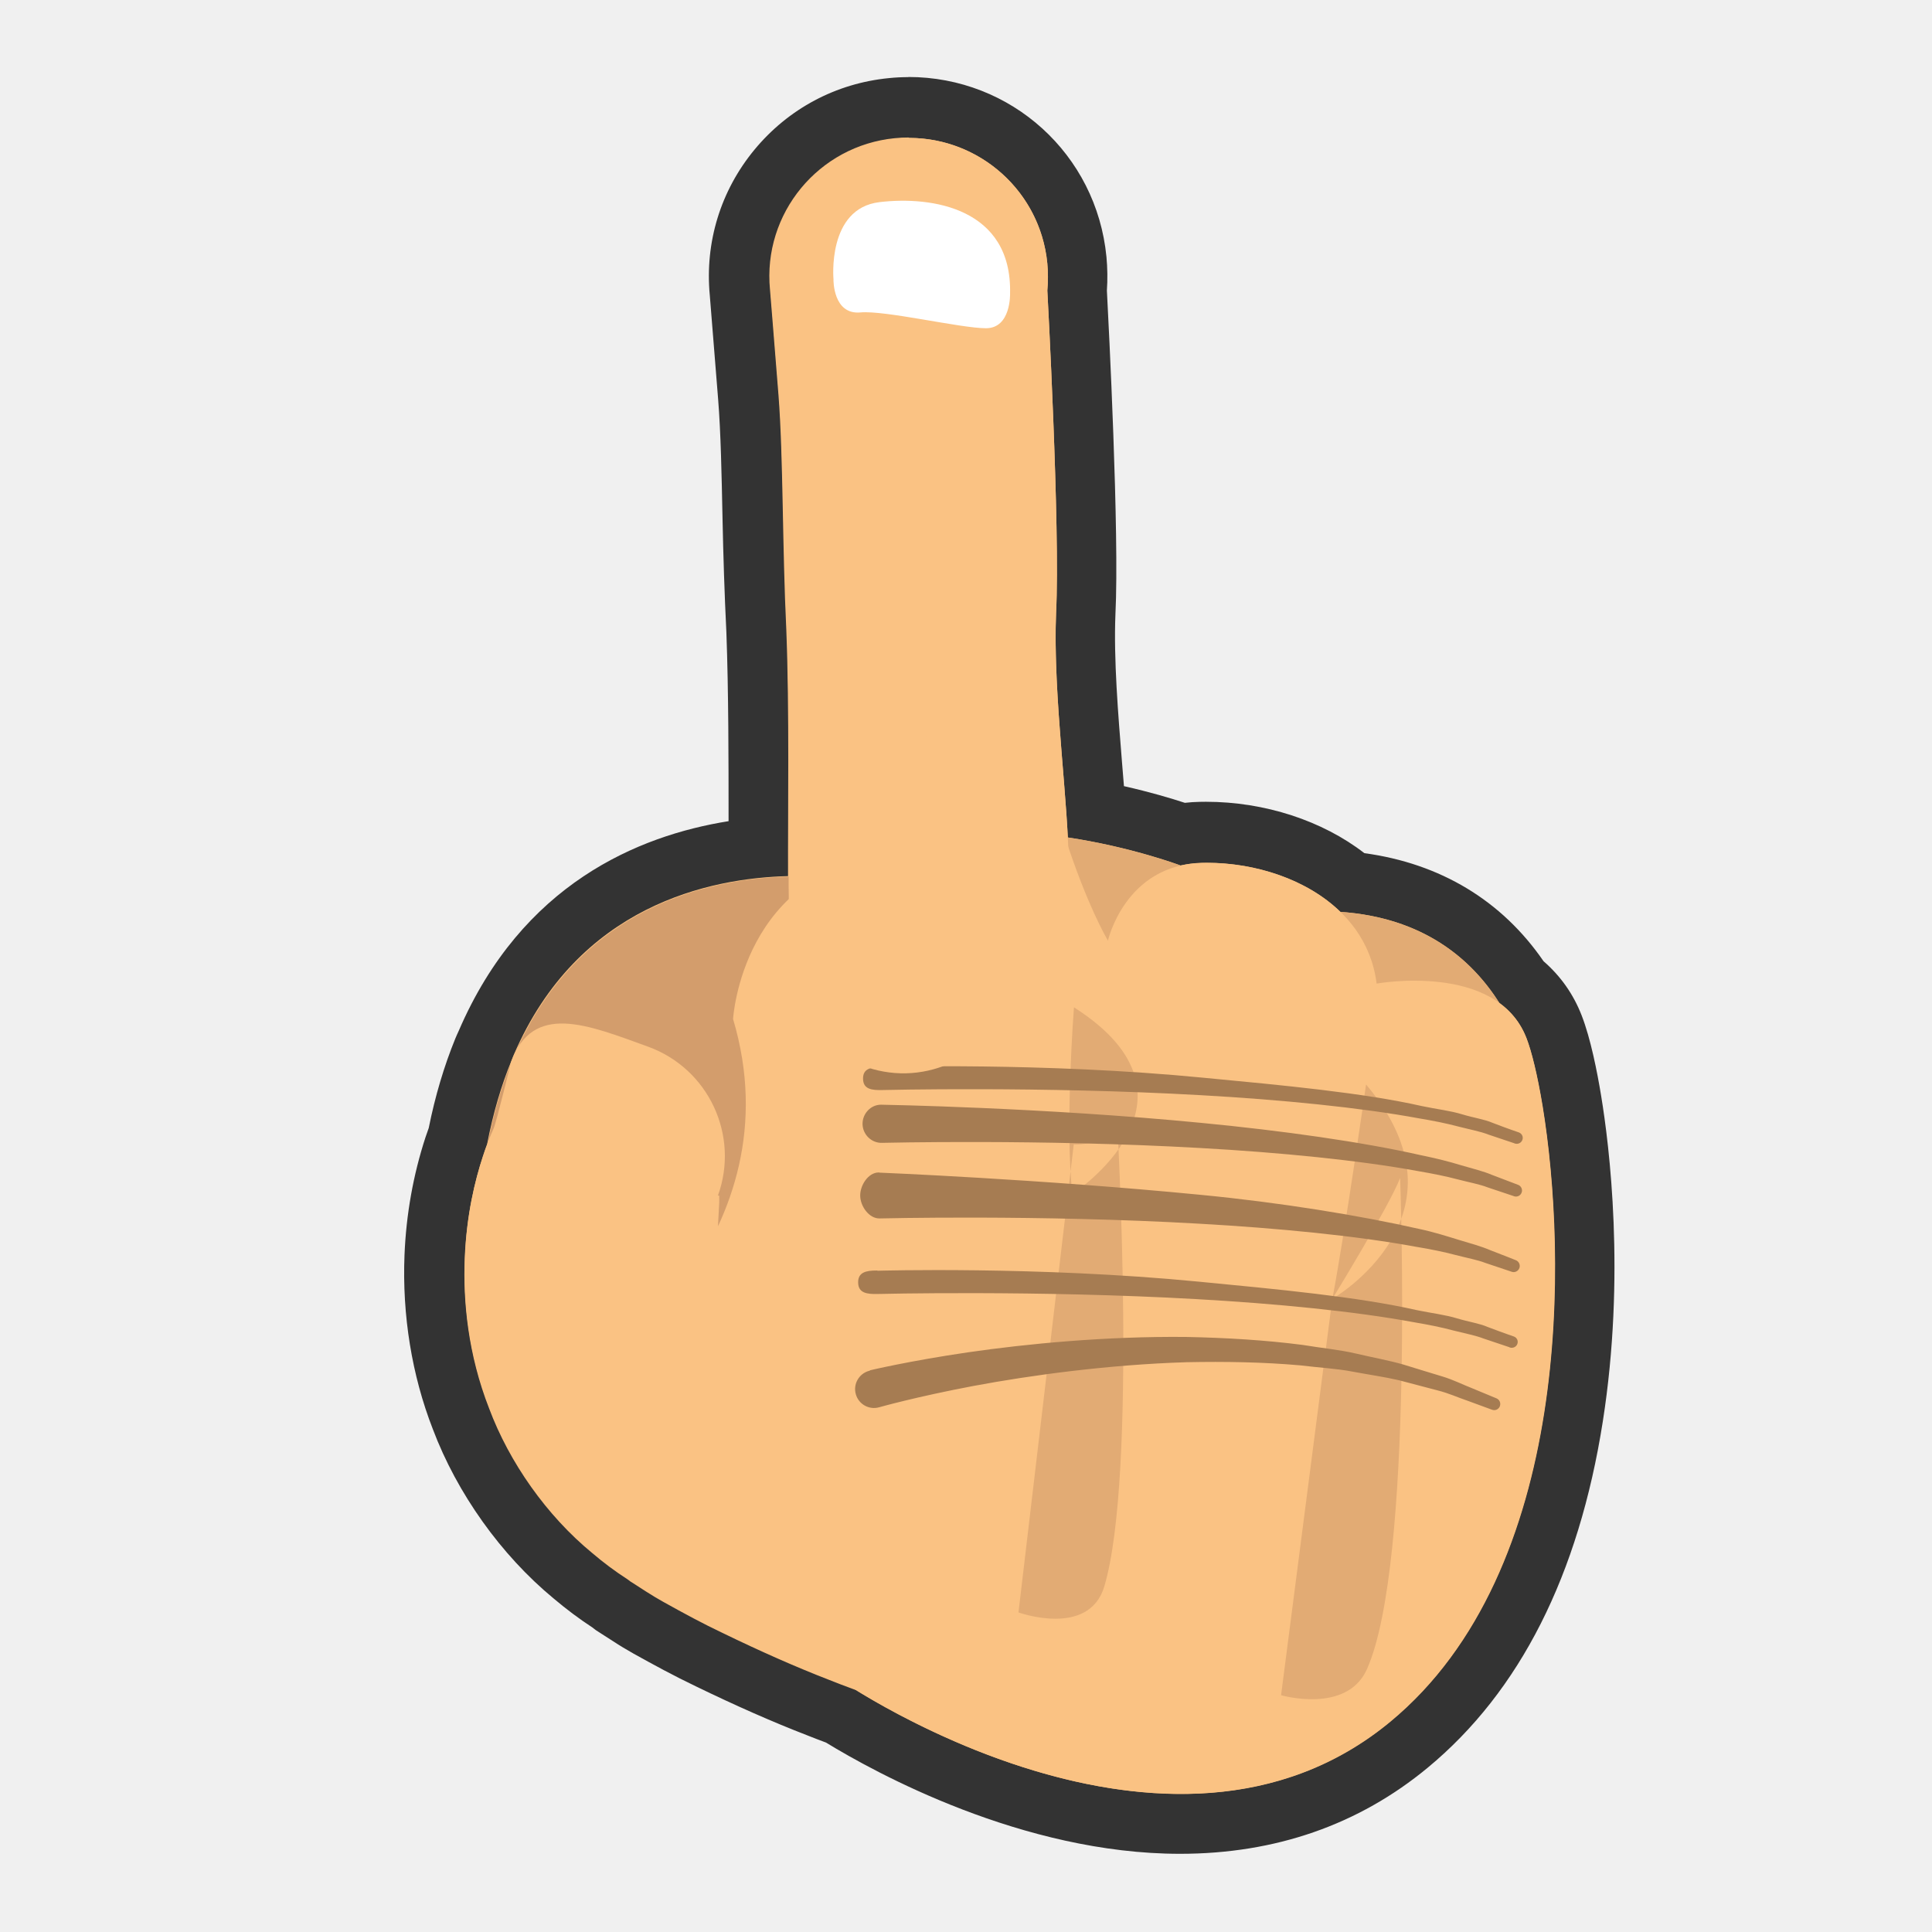
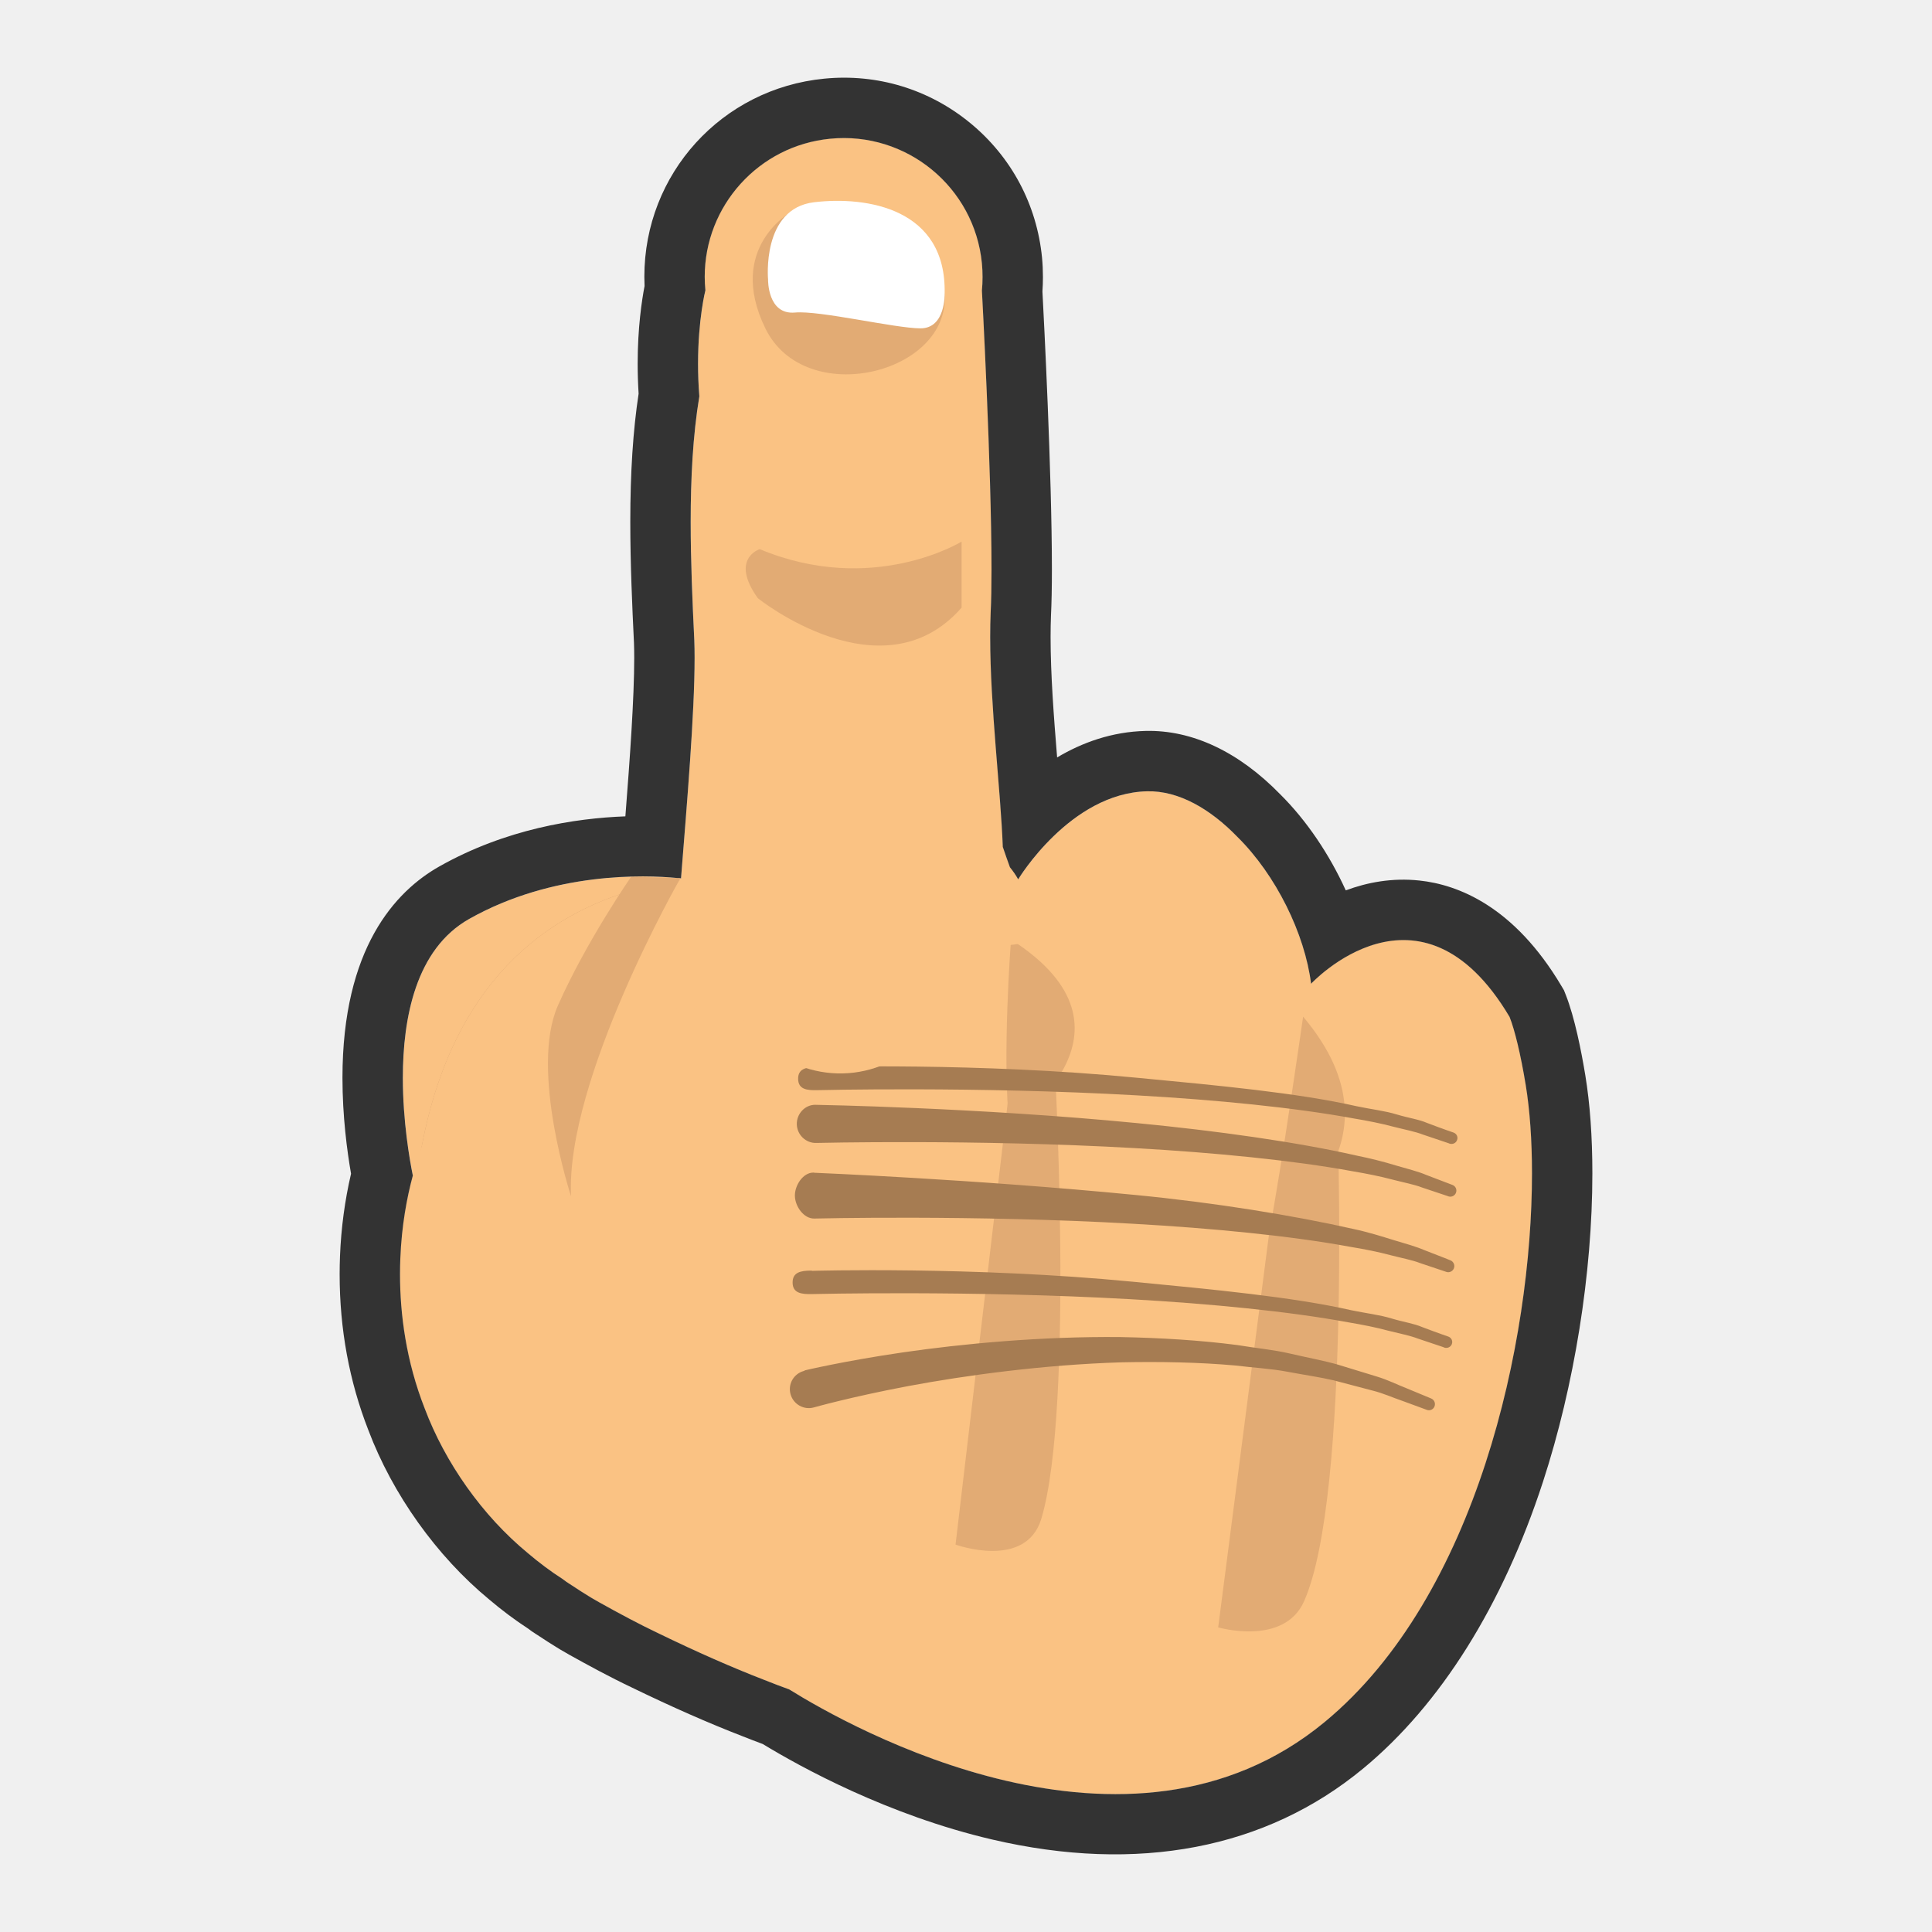
- <svg xmlns="http://www.w3.org/2000/svg" width="256" height="256" viewBox="0 0 256 256">
-   <path fill="#FAC283" d="M156.478 241.38c-20.21 0-39.242-10.523-45.15-14.178-.933-.344-1.896-.627-2.886-1.022-4.383-1.694-9.23-3.787-14.364-6.287-2.776-1.313-5.515-2.787-8.054-4.204-.87-.49-1.686-.97-2.57-1.55l-1.624-1.04-.48-.32-.4-.31c-1.682-1.1-3.36-2.35-4.97-3.72-6.42-5.29-11.84-12.89-14.82-20.81-3.252-8.32-3.69-16.27-3.48-21.46.2-5.01 1.07-9.9 2.59-14.52.163-.5.32-.95.476-1.38.808-4.12 1.94-7.97 3.366-11.46.124-.33.254-.65.39-.95 8.427-19.59 24.847-24.73 35.997-25.81l.01-3.76c.03-7.63.06-17.13-.24-24.98-.24-4.97-.35-10.03-.45-14.93-.12-5.93-.24-11.54-.59-16.05-.66-8.33-1.12-13.89-1.12-13.89-.58-5.89 1.2-11.71 5.01-16.34 3.81-4.62 9.18-7.48 15.13-8.07.73-.07 1.47-.11 2.2-.11 11.57 0 21.16 8.69 22.28 20.21.13 1.35.14 2.74.03 4.07.18 3.38 1.68 32.05 1.14 42.81-.25 6.11.36 13.58.89 20.16.17 2.09.33 4.11.46 6.03 5.33 1.01 9.52 2.33 11.45 2.99.79-.12 1.6-.2 2.42-.22.25-.01.51-.01.76-.01 7.34 0 14.46 2.46 19.38 6.64 9.59 1.03 17.29 5.56 22.36 13.19 1.96 1.59 3.42 3.59 4.32 5.95.82 2.12 1.66 5.6 2.35 9.81 1 6.08 8.86 59.95-21.59 85.14-8.41 6.95-18.6 10.31-30.27 10.31z" />
-   <path fill="#333" d="M120.468 18.276c9.354 0 17.376 7.104 18.304 16.603.113 1.19.114 2.46.005 3.61 0 0 1.722 31.56 1.16 42.68-.382 9.47 1.133 21.33 1.555 29.8 8.22 1.23 14.535 3.56 14.937 3.71.86-.2 1.81-.33 2.83-.35.22-.01.44-.01.66-.01 6.4 0 13.23 2.17 17.69 6.51 10.95.77 17.34 6.19 21.06 12.07 1.52 1.11 2.79 2.61 3.58 4.64.68 1.75 1.45 4.9 2.13 9.02 3.22 19.64 4.06 61.51-20.2 81.57-8.54 7.06-18.25 9.57-27.73 9.57-19.62 0-38.23-10.74-43.39-13.97-1.02-.37-2.08-.78-3.17-1.21-4.27-1.65-9.04-3.75-14.1-6.21-2.56-1.21-5.1-2.59-7.86-4.13-.64-.36-1.4-.8-2.35-1.42l-1.19-.76-.45-.29-.22-.15-.11-.07-.39-.3-.07-.05c-1.6-1.04-3.14-2.18-4.64-3.46-6.05-4.98-10.98-12.02-13.67-19.17-2.8-7.16-3.46-14.2-3.23-19.89.23-5.75 1.35-10.28 2.39-13.44.18-.57.36-1.07.54-1.55.8-4.15 1.89-7.83 3.23-11.08.1-.27.2-.53.31-.78 8.53-19.83 25.98-23.42 36.34-23.68-.03-8.43.19-21.92-.23-32.65-.54-11.12-.39-22.79-1.04-31.14-.66-8.34-1.12-13.9-1.12-13.9-.99-10.11 6.44-19.1 16.55-20.09.61-.06 1.21-.09 1.81-.09m0-8c-.86 0-1.73.04-2.59.13-7.02.68-13.35 4.06-17.84 9.5-4.48 5.43-6.57 12.27-5.91 19.26.05.6.49 5.99 1.11 13.83.35 4.39.46 9.94.58 15.81.1 4.91.26 9.98.51 15.04.29 7.75.29 17.19.29 24.77v.25c-12 1.92-27.37 8.34-35.74 27.75-.16.36-.33.71-.47 1.06-1.48 3.63-2.67 7.61-3.52 11.85-.15.41-.29.8-.42 1.2-1.63 4.98-2.57 10.23-2.79 15.62-.32 7.97.97 15.94 3.75 23.07 3.21 8.52 9.04 16.69 16 22.44 1.67 1.41 3.41 2.72 5.19 3.88l.15.12.26.2.28.18.06.04.17.11.06.04.05.03.45.29 1.17.75c.94.62 1.83 1.15 2.77 1.68 2.59 1.44 5.39 2.97 8.29 4.35 5.21 2.53 10.13 4.7 14.63 6.44.85.34 1.71.67 2.57.99 6.53 3.99 26.04 14.74 46.91 14.74 12.63 0 23.67-3.84 32.82-11.41 12.21-10.1 20.01-25.53 23.2-45.87 3.03-19.31.86-36.62-.22-43.16-.52-3.17-1.39-7.58-2.57-10.62-1.09-2.82-2.79-5.24-5.06-7.21-5.53-8.05-13.68-12.95-23.74-14.32-5.56-4.3-13.19-6.81-21-6.81-.28 0-.56 0-.85.01-.65.01-1.3.06-1.94.13-1.8-.59-4.61-1.43-8.07-2.21l-.25-3.06c-.52-6.45-1.12-13.77-.88-19.68.54-10.75-.9-38.54-1.13-42.93.1-1.47.08-3-.06-4.48C145.29 20.44 134 10.2 120.35 10.2z" />
-   <path fill="#E2AB74" d="M203.86 148.803s-1.227-27.333-27.843-28.054l-12.216-.33-7.33-5.71s-24.54-9.32-40.75-1.11l6.46 16.34 81.69 18.85z" />
-   <path fill="#D39D6C" d="M112.756 116.665s-44.953-8.563-49.275 43.296c0 0 24.59 22 37.72 21.73 13.14-.27 21.57-41.41 21.57-41.41l-10.01-23.61z" />
-   <path fill="#FAC283" d="M95.22 158.376c-.056.17.12-.16.08.324.026.368-.017.996-.062 1.83-.092 1.67-.235 4.174-.225 6.964.022 2.812.266 5.836.833 8.818.614 2.98 1.657 5.94 3.583 9.074.47.79 1.06 1.513 1.61 2.335l.02.04.01.02c.07.06-.57-.46-.29-.23l.09.09.19.19.39.36.52.48c.19.21.6.56 1.12.98 1.9 1.57 4.02 3.11 6.03 4.65 4.05 3.06 7.98 5.8 11.28 8.11 3.32 2.27 6.04 4.06 7.79 5.13l2.39 1.46 1.77 1.08c4.44 2.69 5.86 8.48 3.17 12.93-2.1 3.46-6.09 5.08-9.84 4.36l-1.39-.27c-.98-.18-2.13-.46-3.6-.84-2.86-.78-6.6-1.98-10.83-3.67-4.27-1.65-9.04-3.75-14.1-6.21-2.56-1.21-5.1-2.58-7.86-4.12-.64-.35-1.39-.8-2.35-1.41l-1.19-.77-.45-.29-.22-.14-.12-.07-.39-.29-.07-.05c-1.6-1.03-3.14-2.18-4.63-3.45-6.05-4.97-10.99-12.01-13.67-19.17-2.8-7.16-3.46-14.19-3.23-19.88.23-5.74 1.35-10.28 2.39-13.44.52-1.59 1.02-2.84 1.43-3.75.36-.79 2.36-8.96 2.3-8.8 2.91-8.01 10.17-4.96 18.18-2.06 8.01 2.91 12.15 11.76 9.24 19.76zm4.013 36.56L79.05 181.854s26.624-18.19 18.085-46.832c0 0 1.168-20.03 21.378-21.817 0 0 22.16.43 28.288 11.457 0 0 2.26-10.082 12.47-10.318 10.21-.24 21.77 5.08 23.14 15.988 0 0 15.96-2.907 19.86 7.227.68 1.75 1.46 4.9 2.14 9.02 3.22 19.64 4.07 61.51-20.19 81.57-29.35 24.27-72.51-5.31-72.51-5.31l-12.46-27.91z" />
-   <path fill="#E2AB74" d="M142.304 133.48s-1.222 15.89-.203 24.732c0 0 19.3-12.563.21-24.733zm38.706 10.218s-2.804 19.666-4.464 28.408c0 0 19.13-11.027 4.463-28.408zm4.513 12.397s1.904 50.945-4.394 65.078c-2.67 5.983-11.38 3.45-11.38 3.45l6.79-52.517s7.56-12.316 8.98-16.01zm-37.513-7.75s2.73 47.03-1.68 61.853c-2.035 6.84-11.376 3.456-11.376 3.456l7.324-62.022s4.313.402 5.732-3.288z" />
-   <path fill="#A67C52" d="M116.943 141.38s21.307-.65 42.5 1.423c10.597 1.006 21.165 1.992 28.99 3.763 1.966.415 3.748.605 5.316 1.09 1.56.47 2.95.657 4.05 1.136 2.2.842 3.46 1.26 3.46 1.26.41.154.62.59.46 1-.16.414-.6.6-1.01.466l-.09-.04s-1.23-.416-3.4-1.142c-1.05-.412-2.44-.67-3.98-1.063-1.54-.413-3.31-.77-5.26-1.093-7.76-1.434-18.28-2.47-28.82-3.06-21.11-1.205-42.23-.684-42.23-.684-1.39.035-2.54-.09-2.57-1.47-.04-1.376 1.06-1.585 2.44-1.585h.11zm-.137 5s21.308.355 42.505 2.42c10.6 1.022 21.17 2.503 29 4.278 1.96.4 3.75.848 5.32 1.332 1.57.463 2.95.788 4.05 1.264 2.21.838 3.47 1.32 3.47 1.32.42.157.63.626.47 1.038-.15.404-.59.61-1 .48l-.09-.038-3.4-1.137c-1.05-.41-2.43-.662-3.98-1.063-1.54-.41-3.31-.766-5.25-1.096-7.75-1.43-18.27-2.47-28.81-3.058-21.1-1.205-42.23-.687-42.23-.687-1.38.037-2.53-1.086-2.57-2.463-.03-1.387 1.07-2.592 2.45-2.592.04.003.08.003.11.003zm-.276 9s21.306.868 42.5 2.935c10.6 1.018 21.17 2.748 29 4.52 1.956.414 3.742.984 5.313 1.468 1.57.467 2.95.848 4.05 1.324 2.206.844 3.462 1.356 3.462 1.356.417.157.63.644.468 1.052-.155.404-.6.62-1.005.484l-.088-.03s-1.234-.41-3.398-1.14c-1.048-.41-2.436-.66-3.977-1.06-1.545-.41-3.31-.77-5.26-1.09-7.75-1.44-18.273-2.47-28.813-3.06-21.103-1.21-42.23-.69-42.23-.69-1.387.03-2.536-1.59-2.57-2.98-.037-1.39 1.06-3.11 2.444-3.11h.104zm-.267 13s21.305-.624 42.503 1.44c10.592 1.02 21.164 2.01 28.99 3.784 1.962.406 3.747.606 5.318 1.09 1.565.47 2.953.66 4.046 1.135 2.21.84 3.467 1.26 3.467 1.26.417.15.626.59.465 1-.15.4-.598.59-1.002.46l-.09-.05s-1.233-.41-3.396-1.14c-1.052-.41-2.44-.67-3.98-1.06-1.54-.42-3.31-.77-5.255-1.1-7.76-1.44-18.28-2.47-28.82-3.06-21.1-1.2-42.23-.68-42.23-.68-1.39.03-2.54-.11-2.57-1.49-.04-1.39 1.06-1.62 2.44-1.62h.11zm-1.017 13.2s5.218-1.25 13.02-2.39c7.83-1.14 18.35-2.144 28.9-2.037 5.273.104 10.544.42 15.454 1.058 2.442.41 4.827.62 7.038 1.14 2.22.52 4.328.9 6.235 1.44 1.892.58 3.628 1.12 5.17 1.58 1.54.46 2.805 1.12 3.883 1.53l3.35 1.39c.412.17.604.64.437 1.06-.167.4-.615.6-1.017.45l-.084-.03s-1.21-.44-3.324-1.22c-1.072-.35-2.313-.94-3.838-1.32-1.52-.39-3.23-.84-5.092-1.34-1.88-.44-3.963-.73-6.137-1.14-2.16-.42-4.51-.53-6.91-.83-4.81-.43-9.98-.53-15.14-.42-10.32.32-20.58 1.72-28.18 3.14-7.63 1.44-12.52 2.83-12.52 2.83-1.33.38-2.72-.4-3.09-1.73-.38-1.33.4-2.71 1.73-3.09.04-.01.07-.02.1-.02l.04-.01z" />
-   <path fill="#FAC283" d="M104.62 127.448s-.033-2.03-.125-10.37c-.045-8.346.198-22.45-.23-33.576-.54-11.124-.394-22.792-1.045-31.14-.66-8.34-1.117-13.906-1.117-13.906-.99-10.107 6.438-19.102 16.55-20.09 10.11-.99 19.132 6.405 20.12 16.513.112 1.19.113 2.46.004 3.61 0 0 1.722 31.56 1.16 42.68-.448 11.12 1.725 25.57 1.664 33.91-.11 8.34-6.77 12.4-6.77 12.4.18 7.96-6.81 14.56-14.78 14.74-7.97.18-15.43-6.13-15.43-14.1v-.68z" />
-   <path fill="#fff" d="M110.446 37.067s-.91-9.45 6.096-10.284c7.004-.838 17.564.83 17.297 12.11 0 0 .15 4.6-3.19 4.6-3.35 0-13.39-2.395-16.64-2.094-3.64.33-3.57-4.34-3.57-4.34z" />
-   <path fill="#FAC283" d="M135.93 90.478s3.847 21.382 10.87 34.184l-22.173 2.802-2.5-40.117 13.804 3.13z" />
+ <svg xmlns="http://www.w3.org/2000/svg" version="1.1" id="Layer_1" x="0px" y="0px" width="256px" height="256px" viewBox="0 0 256 256" enable-background="new 0 0 256 256" xml:space="preserve">
+   <g>
+     <path fill="#FAC283" d="M54.916,156.765c0,0-6.5-27.25,7.25-35s29-5.25,29-5.25" />
+     <path fill="#D39D6C" d="M104.083,116.68c0,0-44.953-8.563-49.275,43.296c0,0,24.582,22,37.72,21.73   c13.14-0.271,21.564-41.41,21.564-41.41l-10.01-23.61L104.083,116.68z" />
+     <path fill="#FAC283" d="M86.548,158.391c-0.057,0.17,0.12-0.16,0.08,0.324c0.025,0.368-0.02,0.996-0.063,1.83   c-0.092,1.67-0.235,4.174-0.225,6.964c0.022,2.813,0.266,5.836,0.832,8.818c0.614,2.979,1.657,5.939,3.583,9.074   c0.47,0.789,1.067,1.513,1.612,2.335l0.026,0.04l0.01,0.02c0.075,0.06-0.57-0.46-0.287-0.23l0.1,0.091l0.2,0.189l0.39,0.36   l0.53,0.479c0.2,0.21,0.6,0.561,1.13,0.98c1.9,1.57,4.03,3.11,6.04,4.649c4.06,3.061,7.99,5.801,11.29,8.11   c3.32,2.271,6.04,4.061,7.79,5.13l2.4,1.46l1.78,1.08c4.44,2.69,5.86,8.48,3.171,12.931c-2.101,3.46-6.081,5.079-9.831,4.359   l-1.39-0.27c-0.97-0.181-2.13-0.46-3.59-0.84c-2.85-0.78-6.6-1.98-10.83-3.671c-4.27-1.649-9.04-3.75-14.1-6.21   c-2.55-1.21-5.1-2.58-7.86-4.119c-0.64-0.351-1.39-0.801-2.34-1.41l-1.18-0.771l-0.45-0.29l-0.22-0.149l-0.11-0.07l-0.39-0.29   l-0.07-0.05c-1.6-1.03-3.14-2.181-4.63-3.45c-6.05-4.98-10.98-12.02-13.67-19.17c-2.81-7.16-3.46-14.19-3.23-19.88   c0.23-5.75,1.35-10.28,2.39-13.44c0.52-1.59,1.02-2.84,1.43-3.75c0.36-0.79,2.37-8.97,2.31-8.8c2.91-8.01,10.17-4.96,18.17-2.06   c8.01,2.909,12.15,11.76,9.25,19.76L86.548,158.391z M90.561,194.951l-20.182-13.082c0,0,26.623-18.19,18.084-46.832   c0,0,1.168-20.03,21.378-21.817c0,0,18.948-7.732,25.076,3.295c0,0,7.543-10.764,17.75-11c10.206-0.24,19.689,13.925,21.061,24.832   c0,0,14.439-15.582,26.3,4.397c0.69,1.75,1.46,4.9,2.14,9.021c3.221,19.64-2.369,64.339-26.629,84.399   c-29.35,24.27-72.511-5.311-72.511-5.311l-12.461-27.908L90.561,194.951z" />
+     <path fill="#E2AB74" d="M133.632,133.494c0,0-1.222,15.891-0.202,24.732C133.43,158.227,152.729,145.664,133.632,133.494   L133.632,133.494z M172.336,143.713c0,0-2.802,19.666-4.462,28.408C167.874,172.121,187.004,161.094,172.336,143.713   L172.336,143.713z M176.852,156.109c0,0,1.904,50.945-4.394,65.078c-2.667,5.983-11.374,3.45-11.374,3.45l6.79-52.517   c0,0,7.56-12.316,8.978-16.01V156.109z M139.338,148.36c0,0,2.73,47.029-1.68,61.853c-2.035,6.84-11.376,3.456-11.376,3.456   l7.323-62.022C133.605,151.646,137.919,152.049,139.338,148.36L139.338,148.36z" />
+     <path fill="#A67C52" d="M108.271,141.395c0,0,21.308-0.649,42.501,1.424c10.597,1.006,21.164,1.991,28.99,3.762   c1.965,0.416,3.747,0.605,5.315,1.09c1.569,0.471,2.96,0.658,4.05,1.137c2.21,0.842,3.471,1.26,3.471,1.26   c0.42,0.154,0.629,0.59,0.469,1c-0.149,0.414-0.59,0.6-1,0.467l-0.09-0.041c0,0-1.229-0.416-3.39-1.142   c-1.05-0.412-2.44-0.67-3.979-1.063c-1.541-0.412-3.311-0.77-5.25-1.092c-7.75-1.435-18.271-2.471-28.811-3.061   c-21.1-1.205-42.23-0.684-42.23-0.684c-1.38,0.035-2.53-0.09-2.56-1.471c-0.03-1.376,1.06-1.585,2.44-1.585h0.11L108.271,141.395z    M108.133,146.395c0,0,21.308,0.355,42.505,2.42c10.59,1.022,21.164,2.504,28.989,4.278c1.96,0.399,3.75,0.848,5.318,1.332   c1.565,0.463,2.95,0.788,4.047,1.264c2.207,0.839,3.465,1.32,3.465,1.32c0.42,0.157,0.628,0.626,0.466,1.038   c-0.152,0.404-0.597,0.609-1,0.48l-0.093-0.039l-3.397-1.137c-1.051-0.41-2.438-0.662-3.98-1.063   c-1.54-0.41-3.309-0.767-5.257-1.096c-7.755-1.431-18.271-2.471-28.815-3.059c-21.1-1.205-42.23-0.687-42.23-0.687   c-1.382,0.037-2.534-1.086-2.57-2.463c-0.034-1.388,1.065-2.593,2.443-2.593C108.061,146.396,108.104,146.396,108.133,146.395   L108.133,146.395z M107.858,155.395c0,0,21.306,0.868,42.501,2.936c10.6,1.018,21.17,2.748,29,4.52   c1.955,0.414,3.742,0.984,5.313,1.469c1.57,0.467,2.95,0.848,4.051,1.323c2.205,0.845,3.461,1.356,3.461,1.356   c0.418,0.156,0.631,0.644,0.469,1.052c-0.155,0.403-0.601,0.62-1.006,0.483l-0.08-0.029c0,0-1.229-0.41-3.399-1.141   c-1.05-0.41-2.43-0.66-3.97-1.06c-1.54-0.41-3.311-0.771-5.26-1.09c-7.75-1.44-18.271-2.47-28.811-3.06   c-21.1-1.21-42.23-0.69-42.23-0.69c-1.39,0.03-2.53-1.59-2.57-2.979c-0.04-1.391,1.06-3.11,2.44-3.11h0.11L107.858,155.395z    M107.59,168.395c0,0,21.306-0.624,42.503,1.44c10.592,1.02,21.164,2.01,28.99,3.784c1.962,0.405,3.747,0.605,5.318,1.09   c1.564,0.47,2.953,0.66,4.046,1.135c2.21,0.84,3.467,1.26,3.467,1.26c0.41,0.15,0.62,0.59,0.46,1c-0.15,0.4-0.6,0.59-1,0.46   l-0.09-0.05c0,0-1.24-0.41-3.4-1.141c-1.05-0.409-2.439-0.67-3.979-1.06c-1.54-0.42-3.31-0.771-5.261-1.1   c-7.76-1.44-18.279-2.47-28.819-3.06c-21.101-1.2-42.23-0.681-42.23-0.681c-1.39,0.03-2.54-0.109-2.57-1.489   c-0.03-1.391,1.06-1.62,2.44-1.62h0.11L107.59,168.395z M106.576,181.595c0,0,5.217-1.25,13.02-2.39   c7.828-1.141,18.348-2.145,28.9-2.037c5.271,0.104,10.543,0.42,15.453,1.058c2.441,0.41,4.826,0.62,7.037,1.14   c2.221,0.521,4.33,0.9,6.24,1.44c1.891,0.58,3.631,1.12,5.17,1.58c1.541,0.46,2.811,1.12,3.891,1.53l3.35,1.39   c0.41,0.17,0.61,0.64,0.44,1.06c-0.16,0.4-0.61,0.601-1.011,0.45l-0.079-0.03c0,0-1.21-0.439-3.32-1.22   c-1.069-0.35-2.31-0.94-3.84-1.319c-1.521-0.391-3.229-0.84-5.09-1.34c-1.88-0.44-3.96-0.73-6.13-1.141   c-2.17-0.42-4.521-0.529-6.91-0.83c-4.811-0.43-9.98-0.529-15.141-0.42c-10.319,0.32-20.58,1.721-28.18,3.141   c-7.63,1.439-12.52,2.83-12.52,2.83c-1.33,0.38-2.72-0.4-3.1-1.73c-0.38-1.33,0.39-2.71,1.73-3.09c0.04-0.01,0.07-0.021,0.1-0.021   l0.04-0.01L106.576,181.595z" />
+     <path fill="#FAC283" d="M96.545,127.463c0,0-0.33-2.03-0.422-10.37c-0.045-8.346,0.047-22.45-0.38-33.576   c-0.54-11.124-0.47-22.792-1.12-31.141c-0.66-8.34-1.155-13.905-1.155-13.905c-0.99-10.106,6.42-19.103,16.533-20.09   c10.11-0.99,19.121,6.405,20.108,16.513c0.113,1.189,0.111,2.46,0,3.609c0,0,1.721,31.561,1.158,42.681   c-0.447,11.12,1.725,25.57,1.664,33.91c-0.11,8.34-6.773,12.399-6.773,12.399c0.18,7.96-6.511,14.561-14.48,14.741   c-7.97,0.18-15.13-6.131-15.13-14.101v-0.68L96.545,127.463z" />
+     <path fill="#FFFFFF" d="M101.775,37.081c0,0-0.91-9.449,6.095-10.283c7.004-0.838,17.564,0.83,17.298,12.109   c0,0,0.15,4.601-3.19,4.601c-3.345,0-13.39-2.396-16.634-2.095c-3.65,0.33-3.57-4.34-3.57-4.34L101.775,37.081z" />
+     <path fill="#FAC283" d="M127.259,90.493c0,0,3.847,21.381,10.87,34.184l-22.173,2.803l-2.502-40.117L127.259,90.493L127.259,90.493   z" />
+     <path fill="#FAC283" d="M104.083,116.68c0,0-44.953-8.563-49.275,43.296c0,0,24.582,22,37.72,21.73   c13.14-0.271,21.564-41.41,21.564-41.41l-10.01-23.61L104.083,116.68z" />
+     <path fill="#FAC283" d="M86.548,158.391c-0.057,0.17,0.12-0.16,0.08,0.324c0.025,0.368-0.02,0.996-0.063,1.83   c-0.092,1.67-0.235,4.174-0.225,6.964c0.022,2.813,0.266,5.836,0.832,8.818c0.614,2.979,1.657,5.939,3.583,9.074   c0.47,0.789,1.067,1.513,1.612,2.335l0.026,0.04l0.01,0.02c0.075,0.06-0.57-0.46-0.287-0.23l0.1,0.091l0.2,0.189l0.39,0.36   l0.53,0.479c0.2,0.21,0.6,0.561,1.13,0.98c1.9,1.57,4.03,3.11,6.04,4.649c4.06,3.061,7.99,5.801,11.29,8.11   c3.32,2.271,6.04,4.061,7.79,5.13l2.4,1.46l1.78,1.08c4.44,2.69,5.86,8.48,3.171,12.931c-2.101,3.46-6.081,5.079-9.831,4.359   l-1.39-0.27c-0.97-0.181-2.13-0.46-3.59-0.84c-2.85-0.78-6.6-1.98-10.83-3.671c-4.27-1.649-9.04-3.75-14.1-6.21   c-2.55-1.21-5.1-2.58-7.86-4.119c-0.64-0.351-1.39-0.801-2.34-1.41l-1.18-0.771l-0.45-0.29l-0.22-0.149l-0.11-0.07l-0.39-0.29   l-0.07-0.05c-1.6-1.03-3.14-2.181-4.63-3.45c-6.05-4.98-10.98-12.02-13.67-19.17c-2.81-7.16-3.46-14.19-3.23-19.88   c0.23-5.75,1.35-10.28,2.39-13.44c0.52-1.59,1.02-2.84,1.43-3.75c0.36-0.79,2.37-8.97,2.31-8.8c2.91-8.01,10.17-4.96,18.17-2.06   c8.01,2.909,12.15,11.76,9.25,19.76L86.548,158.391z M90.561,194.951l-20.182-13.082c0,0,26.623-18.19,18.084-46.832   c0,0,1.168-20.03,21.378-21.817c0,0,18.948-7.732,25.076,3.295c0,0,6.877-11.431,17.084-11.667   c10.206-0.24,20.355,14.592,21.727,25.499c0,0,14.439-15.582,26.3,4.397c0.69,1.75,1.46,4.9,2.14,9.021   c3.221,19.64-2.369,64.339-26.629,84.399c-29.35,24.27-72.511-5.311-72.511-5.311l-12.461-27.908L90.561,194.951z" />
+     <path fill="#E2AB74" d="M133.965,124.494c0,0-1.222,15.891-0.202,24.732C133.763,149.227,153.062,136.664,133.965,124.494   L133.965,124.494z" />
+     <path fill="#E2AB74" d="M172.669,134.713c0,0-2.802,19.666-4.462,28.408C168.207,163.121,187.337,152.094,172.669,134.713   L172.669,134.713z" />
+     <path fill="#E2AB74" d="M177.185,147.109c0,0,1.904,50.945-4.394,65.078c-2.667,5.983-11.374,3.45-11.374,3.45l6.79-52.517   c0,0,7.56-12.316,8.978-16.01V147.109z" />
+     <path fill="#E2AB74" d="M139.671,139.36c0,0,2.73,47.029-1.68,61.853c-2.035,6.84-11.376,3.456-11.376,3.456l7.323-62.022   C133.938,142.646,138.252,143.049,139.671,139.36L139.671,139.36z" />
+     <path fill="#A67C52" d="M108.271,141.395c0,0,21.308-0.649,42.501,1.424c10.597,1.006,21.164,1.991,28.99,3.762   c1.965,0.416,3.747,0.605,5.315,1.09c1.569,0.471,2.96,0.658,4.05,1.137c2.21,0.842,3.471,1.26,3.471,1.26   c0.42,0.154,0.629,0.59,0.469,1c-0.149,0.414-0.59,0.6-1,0.467l-0.09-0.041c0,0-1.229-0.416-3.39-1.142   c-1.05-0.412-2.44-0.67-3.979-1.063c-1.541-0.412-3.311-0.77-5.25-1.092c-7.75-1.435-18.271-2.471-28.811-3.061   c-21.1-1.205-42.23-0.684-42.23-0.684c-1.38,0.035-2.53-0.09-2.56-1.471c-0.03-1.376,1.06-1.585,2.44-1.585h0.11L108.271,141.395z    M108.133,146.395c0,0,21.308,0.355,42.505,2.42c10.59,1.022,21.164,2.504,28.989,4.278c1.96,0.399,3.75,0.848,5.318,1.332   c1.565,0.463,2.95,0.788,4.047,1.264c2.207,0.839,3.465,1.32,3.465,1.32c0.42,0.157,0.628,0.626,0.466,1.038   c-0.152,0.404-0.597,0.609-1,0.48l-0.093-0.039l-3.397-1.137c-1.051-0.41-2.438-0.662-3.98-1.063   c-1.54-0.41-3.309-0.767-5.257-1.096c-7.755-1.431-18.271-2.471-28.815-3.059c-21.1-1.205-42.23-0.687-42.23-0.687   c-1.382,0.037-2.534-1.086-2.57-2.463c-0.034-1.388,1.065-2.593,2.443-2.593C108.061,146.396,108.104,146.396,108.133,146.395   L108.133,146.395z M107.858,155.395c0,0,21.306,0.868,42.501,2.936c10.6,1.018,21.17,2.748,29,4.52   c1.955,0.414,3.742,0.984,5.313,1.469c1.57,0.467,2.95,0.848,4.051,1.323c2.205,0.845,3.461,1.356,3.461,1.356   c0.418,0.156,0.631,0.644,0.469,1.052c-0.155,0.403-0.601,0.62-1.006,0.483l-0.08-0.029c0,0-1.229-0.41-3.399-1.141   c-1.05-0.41-2.43-0.66-3.97-1.06c-1.54-0.41-3.311-0.771-5.26-1.09c-7.75-1.44-18.271-2.47-28.811-3.06   c-21.1-1.21-42.23-0.69-42.23-0.69c-1.39,0.03-2.53-1.59-2.57-2.979c-0.04-1.391,1.06-3.11,2.44-3.11h0.11L107.858,155.395z    M107.59,168.395c0,0,21.306-0.624,42.503,1.44c10.592,1.02,21.164,2.01,28.99,3.784c1.962,0.405,3.747,0.605,5.318,1.09   c1.564,0.47,2.953,0.66,4.046,1.135c2.21,0.84,3.467,1.26,3.467,1.26c0.41,0.15,0.62,0.59,0.46,1c-0.15,0.4-0.6,0.59-1,0.46   l-0.09-0.05c0,0-1.24-0.41-3.4-1.141c-1.05-0.409-2.439-0.67-3.979-1.06c-1.54-0.42-3.31-0.771-5.261-1.1   c-7.76-1.44-18.279-2.47-28.819-3.06c-21.101-1.2-42.23-0.681-42.23-0.681c-1.39,0.03-2.54-0.109-2.57-1.489   c-0.03-1.391,1.06-1.62,2.44-1.62h0.11L107.59,168.395z M106.576,181.595c0,0,5.217-1.25,13.02-2.39   c7.828-1.141,18.348-2.145,28.9-2.037c5.271,0.104,10.543,0.42,15.453,1.058c2.441,0.41,4.826,0.62,7.037,1.14   c2.221,0.521,4.33,0.9,6.24,1.44c1.891,0.58,3.631,1.12,5.17,1.58c1.541,0.46,2.811,1.12,3.891,1.53l3.35,1.39   c0.41,0.17,0.61,0.64,0.44,1.06c-0.16,0.4-0.61,0.601-1.011,0.45l-0.079-0.03c0,0-1.21-0.439-3.32-1.22   c-1.069-0.35-2.31-0.94-3.84-1.319c-1.521-0.391-3.229-0.84-5.09-1.34c-1.88-0.44-3.96-0.73-6.13-1.141   c-2.17-0.42-4.521-0.529-6.91-0.83c-4.811-0.43-9.98-0.529-15.141-0.42c-10.319,0.32-20.58,1.721-28.18,3.141   c-7.63,1.439-12.52,2.83-12.52,2.83c-1.33,0.38-2.72-0.4-3.1-1.73c-0.38-1.33,0.39-2.71,1.73-3.09c0.04-0.01,0.07-0.021,0.1-0.021   l0.04-0.01L106.576,181.595z" />
+     <path fill="#FAC283" d="M96.545,127.463c0,0-7.122,12.392-7.213,4.052c-0.045-8.346,3.094-35.541,2.667-46.667   c-0.54-11.124-0.958-22.527,0.667-32.333c-0.66-8.34,0.803-14.044,0.803-14.044c-0.99-10.106,6.42-19.103,16.533-20.09   c10.11-0.99,19.121,6.405,20.108,16.513c0.113,1.189,0.111,2.46,0,3.609c0,0,1.721,31.561,1.158,42.681   c-0.447,11.12,1.725,25.57,1.664,33.91c-0.11,8.34-6.773,12.399-6.773,12.399c0.18,7.96-6.511,14.561-14.48,14.741   c-7.97,0.18-15.13-6.131-15.13-14.101v-0.68L96.545,127.463z" />
+     <path fill="#FAC283" d="M127.259,90.493c0,0,3.847,21.381,10.87,34.184l-22.173,2.803l-2.502-40.117L127.259,90.493L127.259,90.493   z" />
+     <path fill="#E2AB74" d="M90.166,116.348c0,0-15.25,26.667-14.5,42.167c0,0-5.5-16.75-1.75-25.25s9.708-17.084,9.708-17.084   L90.166,116.348z" />
+     <path fill="#E2AB74" d="M100.416,79.265c0,0,16.5,13.25,27,1.25v-8.75c0,0-11.75,7.25-26.75,1   C100.666,72.765,96.666,74.015,100.416,79.265z" />
+     <path fill="#E2AB74" d="M104.916,28.015c0,0-8.75,4.75-3.5,15.5s24.506,6.035,23.753-4.607" />
+     <path fill="#FFFFFF" d="M101.775,37.081c0,0-0.91-9.449,6.095-10.283c7.004-0.838,17.564,0.83,17.298,12.109   c0,0,0.15,4.601-3.19,4.601c-3.345,0-13.39-2.396-16.634-2.095c-3.65,0.33-3.57-4.34-3.57-4.34L101.775,37.081z" />
+     <path fill="#333333" d="M53.004,168.854c0-0.721,0.015-1.424,0.042-2.107c0.176-4.396,0.873-8.073,1.656-10.977   c-0.421-2.076-1.324-7.198-1.323-12.951c0-7.936,1.718-17.069,8.787-21.054c11.171-6.296,23.332-5.827,27.501-5.43l0.499,0.013   c0,0-0.014,0.024-0.021,0.036c0.034,0.004,0.062,0.007,0.094,0.011c0.787-9.942,1.8-21.823,1.8-29.232   c0-0.83-0.013-1.605-0.04-2.314c-0.254-5.234-0.481-10.529-0.481-15.692c0-5.809,0.288-11.449,1.147-16.641   c-0.122-1.536-0.171-2.981-0.171-4.319c0-5.927,0.974-9.725,0.974-9.725c-0.06-0.608-0.089-1.211-0.089-1.81   c0-9.35,7.118-17.353,16.622-18.28c10.11-0.99,19.121,6.405,20.108,16.513c0.057,0.592,0.084,1.204,0.084,1.812   c0,0.613-0.028,1.221-0.084,1.798c0,0,1.271,23.316,1.271,36.928c0,2.225-0.034,4.191-0.113,5.753   c-0.042,1.042-0.061,2.111-0.061,3.204c0,9.324,1.382,20.207,1.67,27.832c0.303,0.9,0.619,1.801,0.945,2.695   c0.396,0.486,0.767,1.011,1.094,1.6c0,0,6.877-11.431,17.084-11.667c4.197-0.099,8.385,2.354,11.956,6.034   c5.136,5.072,8.94,12.862,9.771,19.465c0,0,14.439-15.582,26.3,4.397c0.69,1.75,1.46,4.9,2.14,9.021   c0.538,3.283,0.83,7.265,0.83,11.716c0,22.178-7.255,55.977-27.459,72.684c-26.051,21.542-62.979,0.661-70.952-4.306   c-1.058-0.384-2.154-0.8-3.289-1.253c-4.27-1.649-9.04-3.75-14.1-6.21c-2.55-1.21-5.1-2.58-7.86-4.119   c-0.64-0.351-1.39-0.801-2.34-1.41l-1.18-0.771l-0.45-0.29l-0.22-0.149l-0.11-0.07l-0.39-0.29l-0.07-0.05   c-1.6-1.03-3.14-2.181-4.63-3.45c-6.05-4.98-10.98-12.02-13.67-19.17C53.804,180.326,53.004,174.128,53.004,168.854    M45.004,168.853L45.004,168.853c0,7.245,1.28,14.189,3.804,20.643c3.216,8.52,9.043,16.688,16,22.433   c1.683,1.431,3.439,2.744,5.226,3.907l0.229,0.171l0.226,0.167l0.237,0.152l0.013,0.008l0.126,0.086l0.082,0.056l0.083,0.054   l0.45,0.29l1.145,0.748l0.025,0.016l0.025,0.017c1.082,0.694,1.969,1.228,2.789,1.678c2.417,1.348,5.285,2.913,8.27,4.331   c5.237,2.545,10.161,4.713,14.638,6.444c0.883,0.353,1.789,0.7,2.703,1.04c4.974,3.03,16.542,9.418,30.389,12.65   c19.279,4.501,36.282,1.246,49.173-9.413c10.24-8.468,18.475-21.6,23.813-37.976c4.161-12.763,6.547-27.66,6.547-40.873   c0-4.846-0.314-9.223-0.936-13.01c-0.529-3.212-1.408-7.661-2.593-10.662l-0.235-0.597l-0.327-0.551   c-6.277-10.575-13.703-13.443-18.828-13.988c-3.612-0.384-6.913,0.246-9.756,1.306c-2.166-4.765-5.186-9.258-8.685-12.73   c-5.498-5.64-11.659-8.543-17.824-8.398c-4.494,0.104-8.43,1.544-11.739,3.513c-0.438-5.406-0.866-10.952-0.866-15.975   c0-1.002,0.018-1.958,0.053-2.844c0.08-1.61,0.121-3.666,0.121-6.113c0-12.671-1.058-33.121-1.254-36.813   c0.044-0.627,0.066-1.267,0.066-1.912c0-0.867-0.04-1.732-0.12-2.57c-0.688-7.035-4.067-13.365-9.52-17.842   c-5.451-4.476-12.316-6.562-19.332-5.874C95.63,11.746,85.379,23.027,85.379,36.661c0,0.412,0.01,0.827,0.029,1.243   c-0.366,1.896-0.914,5.529-0.914,10.291c0,1.315,0.042,2.647,0.126,3.972c-0.742,4.872-1.103,10.442-1.103,16.988   c0,5.496,0.251,11.159,0.488,16.04c0.021,0.579,0.033,1.241,0.033,1.967c0,5.298-0.566,13.277-1.172,21.009   c-6.672,0.246-15.841,1.672-24.629,6.624c-5.866,3.307-12.858,10.852-12.859,28.023c0,5.098,0.611,9.693,1.137,12.706   c-0.823,3.528-1.315,7.187-1.463,10.901C45.021,167.228,45.004,168.045,45.004,168.853L45.004,168.853z" />
+   </g>
</svg>
